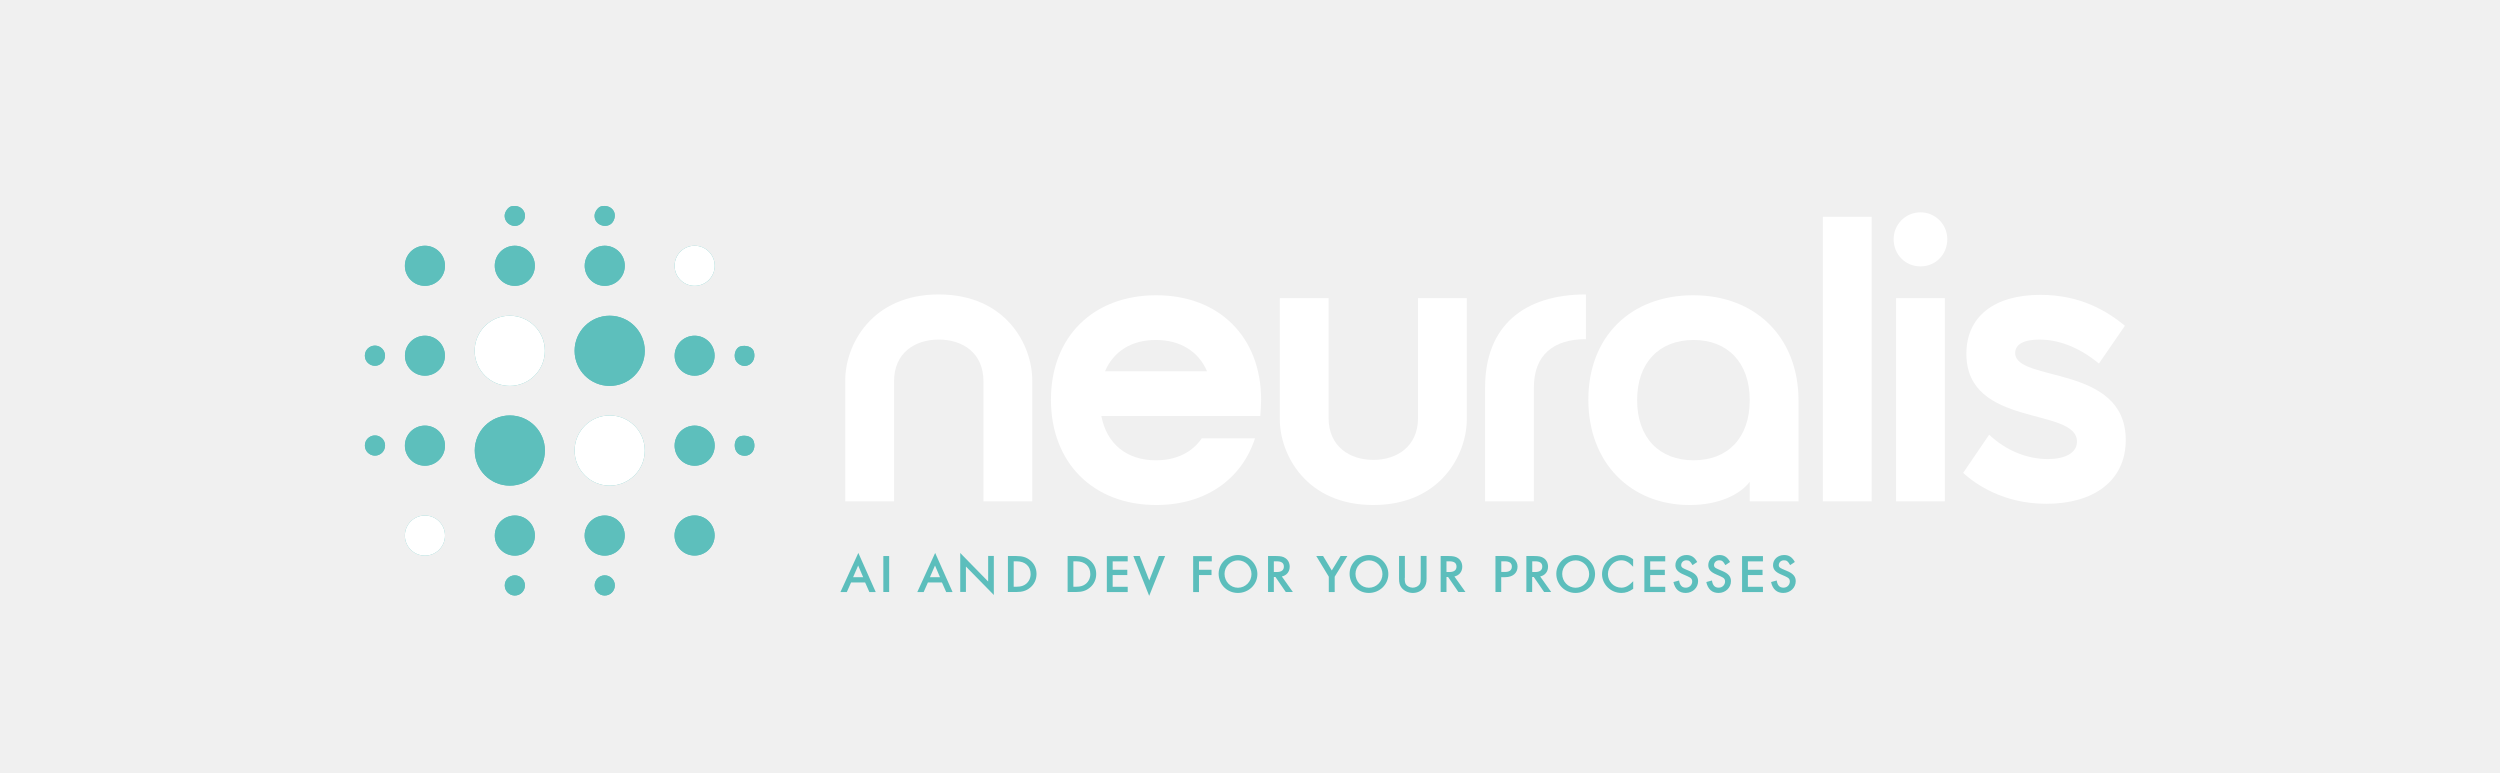
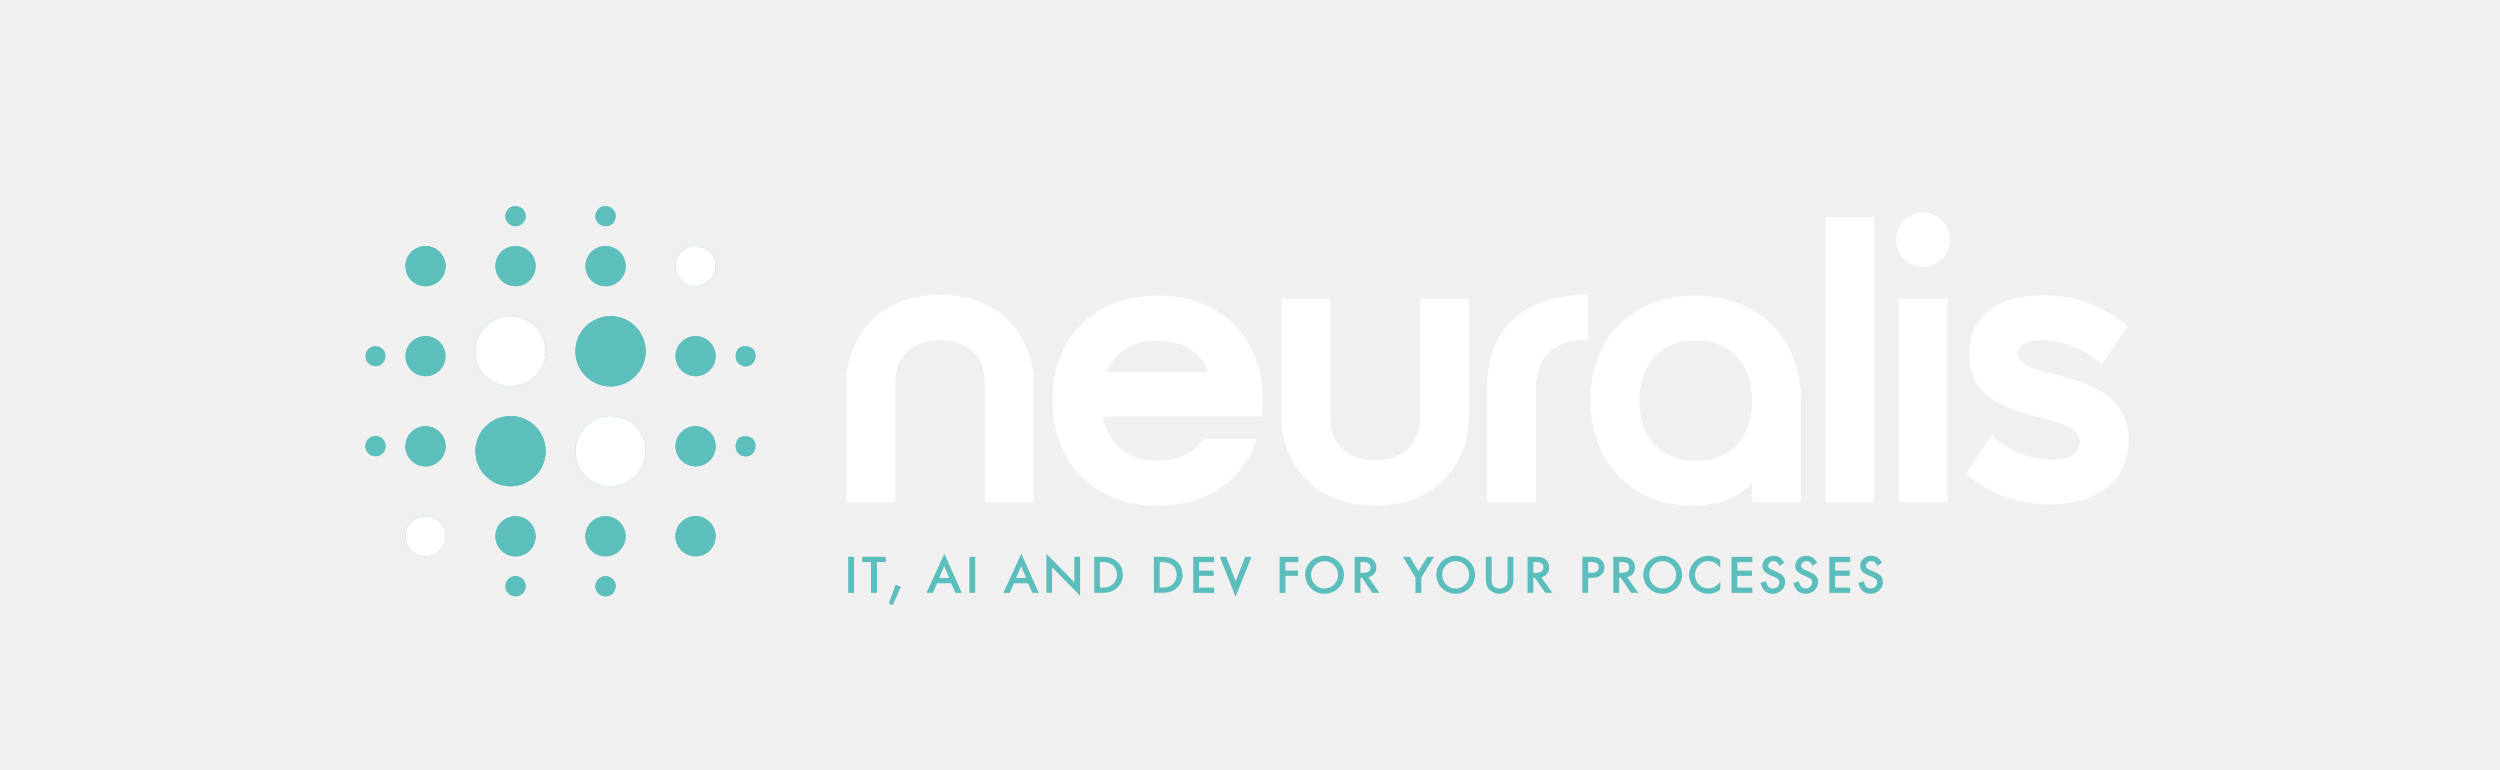
- <svg xmlns="http://www.w3.org/2000/svg" width="369" height="114" viewBox="0 0 369 114" fill="none">
-   <path d="M152.36 56.12V74H145.16V56.3C145.16 52.04 142.04 50.12 138.56 50.12C135.08 50.12 131.96 52.04 131.96 56.3V74H124.76V56.12C124.76 50.9 128.66 43.46 138.56 43.46C148.46 43.46 152.36 50.9 152.36 56.12Z" fill="white" />
-   <path d="M177.38 64.7H185.24C183.26 70.76 177.92 74.54 170.66 74.54C161.36 74.54 155.12 68.3 155.12 59C155.12 49.7 161.36 43.58 170.66 43.58C179.96 43.58 186.14 49.76 186.14 59C186.14 59.84 186.08 60.62 186.02 61.4H162.56C163.34 65.54 166.34 67.94 170.6 67.94C173.6 67.94 175.94 66.8 177.38 64.7ZM178.16 54.8C176.9 51.86 174.2 50.18 170.6 50.18C167 50.18 164.36 51.86 163.1 54.8H178.16Z" fill="white" />
-   <path d="M188.9 61.88V44H196.1V61.7C196.1 65.9 199.22 67.88 202.7 67.88C206.18 67.88 209.3 65.9 209.3 61.7V44H216.5V61.88C216.5 67.1 212.6 74.54 202.7 74.54C192.8 74.54 188.9 67.1 188.9 61.88Z" fill="white" />
-   <path d="M234.08 43.46V50.06C229.28 50.06 226.4 52.4 226.4 57.2V74H219.2V57.2C219.2 48.08 224.96 43.46 234.08 43.46Z" fill="white" />
-   <path d="M265.46 59.12V74H258.26V71.12C256.82 72.98 253.76 74.54 249.38 74.54C240.68 74.54 234.44 68.3 234.44 59C234.44 49.7 240.68 43.58 249.92 43.58C259.16 43.58 265.46 49.82 265.46 59.12ZM249.98 50.18C244.94 50.18 241.64 53.48 241.64 59.06C241.64 64.64 244.94 67.94 249.98 67.94C255.02 67.94 258.26 64.64 258.26 59.06C258.26 53.48 254.96 50.18 249.98 50.18Z" fill="white" />
-   <path d="M269.06 32H276.26V74H269.06V32Z" fill="white" />
-   <path d="M283.46 31.34C285.68 31.34 287.42 33.14 287.42 35.3C287.42 37.58 285.68 39.32 283.46 39.32C281.24 39.32 279.5 37.58 279.5 35.3C279.5 33.14 281.24 31.34 283.46 31.34ZM279.86 44H287.06V74H279.86V44Z" fill="white" />
-   <path d="M313.76 64.94C313.76 71.06 308.9 74.36 302.06 74.36C295.7 74.36 291.62 71.48 289.76 69.8L293.6 64.16C296.12 66.56 299.3 67.76 302.24 67.76C304.7 67.76 306.56 66.92 306.56 65.18C306.56 60.02 290.24 63.2 290.24 52.22C290.24 46.7 294.38 43.52 301.16 43.52C307.1 43.52 311 45.92 313.64 48.08L309.8 53.66C306.62 51.02 303.5 50.12 301.04 50.12C298.58 50.12 297.44 50.9 297.44 52.1C297.44 56.48 313.76 53.72 313.76 64.94Z" fill="white" />
-   <path d="M125.62 85.97L124.99 87.39H124.05L126.69 81.61L129.26 87.39H128.32L127.69 85.97H125.61H125.62ZM126.67 83.46L125.92 85.19H127.4L126.66 83.46H126.67Z" fill="#5CBEBC" />
-   <path d="M131.24 87.38H130.38V82.07H131.24V87.38Z" fill="#5CBEBC" />
-   <path d="M136.96 85.97L136.33 87.39H135.39L138.03 81.61L140.6 87.39H139.66L139.03 85.97H136.95H136.96ZM138.01 83.46L137.26 85.19H138.74L138 83.46H138.01Z" fill="#5CBEBC" />
-   <path d="M141.73 81.62L145.85 85.83V82.06H146.69V87.82L142.57 83.62V87.37H141.73V81.61V81.62Z" fill="#5CBEBC" />
-   <path d="M148.77 82.07H150.02C150.9 82.07 151.5 82.25 152.04 82.69C152.66 83.18 152.99 83.9 152.99 84.72C152.99 85.54 152.65 86.26 152.01 86.77C151.47 87.2 150.89 87.38 150.02 87.38H148.77V82.07ZM150.05 86.6C150.67 86.6 151.09 86.47 151.46 86.17C151.88 85.82 152.12 85.31 152.12 84.73C152.12 83.58 151.31 82.85 150.04 82.85H149.62V86.6H150.04H150.05Z" fill="#5CBEBC" />
-   <path d="M157.58 82.07H158.83C159.71 82.07 160.31 82.25 160.85 82.69C161.47 83.18 161.8 83.9 161.8 84.72C161.8 85.54 161.46 86.26 160.82 86.77C160.28 87.2 159.7 87.38 158.83 87.38H157.58V82.07ZM158.86 86.6C159.48 86.6 159.9 86.47 160.27 86.17C160.69 85.82 160.93 85.31 160.93 84.73C160.93 83.58 160.12 82.85 158.85 82.85H158.43V86.6H158.85H158.86Z" fill="#5CBEBC" />
-   <path d="M164.23 82.85V84.1H166.39V84.88H164.23V86.61H166.45V87.39H163.37V82.08H166.45V82.86H164.23V82.85Z" fill="#5CBEBC" />
-   <path d="M169.63 85.67L171.04 82.07H171.97L169.62 87.95L167.28 82.07H168.22L169.63 85.67Z" fill="#5CBEBC" />
-   <path d="M176.97 82.85V84.1H178.82V84.88H176.97V87.39H176.11V82.08H178.86V82.86H176.97V82.85Z" fill="#5CBEBC" />
-   <path d="M185.59 84.73C185.59 86.28 184.3 87.52 182.71 87.52C181.12 87.52 179.87 86.26 179.87 84.69C179.87 83.12 181.19 81.92 182.73 81.92C184.27 81.92 185.59 83.19 185.59 84.73ZM180.74 84.7C180.74 85.84 181.62 86.75 182.72 86.75C183.82 86.75 184.72 85.85 184.72 84.74C184.72 83.63 183.83 82.71 182.73 82.71C181.63 82.71 180.74 83.61 180.74 84.7Z" fill="#5CBEBC" />
-   <path d="M190.83 87.38H189.78L188.26 85.17H188.02V87.38H187.16V82.07H188.36C189 82.07 189.39 82.15 189.71 82.37C190.12 82.63 190.36 83.11 190.36 83.64C190.36 84.37 189.93 84.92 189.2 85.09L190.83 87.38ZM188.46 84.43C189.14 84.43 189.5 84.15 189.5 83.63C189.5 83.11 189.16 82.85 188.45 82.85H188.02V84.43H188.47H188.46Z" fill="#5CBEBC" />
-   <path d="M194.29 82.07H195.29L196.57 84.2L197.87 82.07H198.87L197 85.12V87.39H196.13V85.12L194.28 82.07H194.29Z" fill="#5CBEBC" />
-   <path d="M204.92 84.73C204.92 86.28 203.63 87.52 202.04 87.52C200.45 87.52 199.2 86.26 199.2 84.69C199.2 83.12 200.52 81.92 202.06 81.92C203.6 81.92 204.92 83.19 204.92 84.73ZM200.07 84.7C200.07 85.84 200.95 86.75 202.05 86.75C203.15 86.75 204.05 85.85 204.05 84.74C204.05 83.63 203.16 82.71 202.06 82.71C200.96 82.71 200.07 83.61 200.07 84.7Z" fill="#5CBEBC" />
-   <path d="M207.34 85.29C207.34 85.82 207.38 86.03 207.5 86.24C207.68 86.53 208.12 86.74 208.53 86.74C208.94 86.74 209.36 86.52 209.54 86.24C209.66 86.04 209.7 85.82 209.7 85.29V82.06H210.56V85.43C210.56 86.02 210.45 86.4 210.19 86.75C209.82 87.23 209.19 87.52 208.54 87.52C207.89 87.52 207.25 87.23 206.87 86.75C206.6 86.4 206.5 86.02 206.5 85.43V82.06H207.36V85.29H207.34Z" fill="#5CBEBC" />
-   <path d="M216.31 87.38H215.26L213.74 85.17H213.5V87.38H212.64V82.07H213.83C214.47 82.07 214.86 82.15 215.18 82.37C215.59 82.63 215.83 83.11 215.83 83.64C215.83 84.37 215.4 84.92 214.67 85.09L216.3 87.38H216.31ZM213.94 84.43C214.62 84.43 214.98 84.15 214.98 83.63C214.98 83.11 214.64 82.85 213.93 82.85H213.5V84.43H213.95H213.94Z" fill="#5CBEBC" />
-   <path d="M221.59 87.38H220.73V82.07H222.03C222.71 82.07 223.12 82.18 223.45 82.47C223.79 82.75 223.99 83.18 223.99 83.63C223.99 84.59 223.28 85.19 222.16 85.19H221.58V87.39L221.59 87.38ZM222.15 84.42C222.8 84.42 223.15 84.14 223.15 83.63C223.15 83.12 222.81 82.85 222.1 82.85H221.59V84.42H222.15Z" fill="#5CBEBC" />
-   <path d="M228.96 87.38H227.91L226.39 85.17H226.15V87.38H225.29V82.07H226.49C227.13 82.07 227.52 82.15 227.84 82.37C228.25 82.63 228.49 83.11 228.49 83.64C228.49 84.37 228.06 84.92 227.33 85.09L228.96 87.38ZM226.6 84.43C227.28 84.43 227.64 84.15 227.64 83.63C227.64 83.11 227.3 82.85 226.59 82.85H226.16V84.43H226.61H226.6Z" fill="#5CBEBC" />
-   <path d="M235.43 84.73C235.43 86.28 234.14 87.52 232.55 87.52C230.96 87.52 229.71 86.26 229.71 84.69C229.71 83.12 231.03 81.92 232.57 81.92C234.11 81.92 235.43 83.19 235.43 84.73ZM230.58 84.7C230.58 85.84 231.46 86.75 232.56 86.75C233.66 86.75 234.56 85.85 234.56 84.74C234.56 83.63 233.67 82.71 232.57 82.71C231.47 82.71 230.58 83.61 230.58 84.7Z" fill="#5CBEBC" />
-   <path d="M241.06 83.66C240.41 82.96 239.93 82.7 239.3 82.7C238.23 82.7 237.33 83.62 237.33 84.74C237.33 85.86 238.22 86.74 239.31 86.74C239.91 86.74 240.4 86.48 241.06 85.79V86.91C240.46 87.34 239.94 87.52 239.31 87.52C237.75 87.52 236.46 86.26 236.46 84.74C236.46 83.22 237.75 81.92 239.34 81.92C239.96 81.92 240.46 82.11 241.05 82.54V83.66H241.06Z" fill="#5CBEBC" />
-   <path d="M243.57 82.85V84.1H245.73V84.88H243.57V86.61H245.79V87.39H242.71V82.08H245.79V82.86H243.57V82.85Z" fill="#5CBEBC" />
-   <path d="M249.81 83.41L249.77 83.34C249.47 82.82 249.3 82.7 248.9 82.7C248.47 82.7 248.14 83.01 248.14 83.42C248.14 83.6 248.22 83.73 248.41 83.85C248.53 83.923 248.833 84.06 249.32 84.26C250.25 84.64 250.64 85.09 250.64 85.78C250.64 86.75 249.83 87.52 248.81 87.52C247.86 87.52 247.23 86.97 247 85.91L247.83 85.68C247.95 86.41 248.26 86.74 248.84 86.74C249.36 86.74 249.77 86.33 249.77 85.83C249.77 85.55 249.66 85.36 249.4 85.22C249.273 85.14 248.963 84.997 248.47 84.79C247.64 84.44 247.29 84.03 247.29 83.41C247.29 82.57 248 81.92 248.93 81.92C249.63 81.92 250.11 82.23 250.51 82.95L249.82 83.41H249.81Z" fill="#5CBEBC" />
-   <path d="M254.66 83.41L254.62 83.34C254.32 82.82 254.15 82.7 253.75 82.7C253.32 82.7 252.99 83.01 252.99 83.42C252.99 83.6 253.07 83.73 253.26 83.85C253.38 83.923 253.683 84.06 254.17 84.26C255.1 84.64 255.49 85.09 255.49 85.78C255.49 86.75 254.68 87.52 253.66 87.52C252.71 87.52 252.08 86.97 251.85 85.91L252.68 85.68C252.8 86.41 253.11 86.74 253.69 86.74C254.21 86.74 254.62 86.33 254.62 85.83C254.62 85.55 254.51 85.36 254.25 85.22C254.123 85.14 253.813 84.997 253.32 84.79C252.49 84.44 252.14 84.03 252.14 83.41C252.14 82.57 252.85 81.92 253.78 81.92C254.48 81.92 254.96 82.23 255.36 82.95L254.67 83.41H254.66Z" fill="#5CBEBC" />
-   <path d="M257.99 82.85V84.1H260.15V84.88H257.99V86.61H260.21V87.39H257.13V82.08H260.21V82.86H257.99V82.85Z" fill="#5CBEBC" />
-   <path d="M264.22 83.41L264.18 83.34C263.88 82.82 263.71 82.7 263.31 82.7C262.88 82.7 262.55 83.01 262.55 83.42C262.55 83.6 262.63 83.73 262.82 83.85C262.94 83.923 263.243 84.06 263.73 84.26C264.66 84.64 265.05 85.09 265.05 85.78C265.05 86.75 264.24 87.52 263.22 87.52C262.27 87.52 261.64 86.97 261.41 85.91L262.24 85.68C262.36 86.41 262.67 86.74 263.25 86.74C263.77 86.74 264.18 86.33 264.18 85.83C264.18 85.55 264.07 85.36 263.81 85.22C263.683 85.14 263.373 84.997 262.88 84.79C262.05 84.44 261.7 84.03 261.7 83.41C261.7 82.57 262.41 81.92 263.34 81.92C264.04 81.92 264.52 82.23 264.92 82.95L264.23 83.41H264.22Z" fill="#5CBEBC" />
-   <path d="M75.49 30.45C75 30.56 74.53 31.26 74.49 31.75C74.4 32.97 75.82 33.8 76.83 33.07C78.2 32.07 77.28 30.05 75.49 30.45ZM88.76 30.45C88.27 30.56 87.8 31.26 87.76 31.75C87.64 33.36 89.93 33.96 90.58 32.53C91.17 31.25 90.1 30.15 88.76 30.45ZM65.68 39.23C65.68 37.6 64.36 36.27 62.72 36.27C61.08 36.27 59.76 37.59 59.76 39.23C59.76 40.87 61.08 42.19 62.72 42.19C64.36 42.19 65.68 40.87 65.68 39.23ZM78.94 39.23C78.94 37.6 77.62 36.27 75.98 36.27C74.34 36.27 73.02 37.59 73.02 39.23C73.02 40.87 74.34 42.19 75.98 42.19C77.62 42.19 78.94 40.87 78.94 39.23ZM92.22 39.23C92.22 37.6 90.9 36.27 89.26 36.27C87.62 36.27 86.3 37.59 86.3 39.23C86.3 40.87 87.62 42.19 89.26 42.19C90.9 42.19 92.22 40.87 92.22 39.23ZM105.49 39.23C105.49 37.6 104.17 36.27 102.53 36.27C100.89 36.27 99.57 37.59 99.57 39.23C99.57 40.87 100.89 42.19 102.53 42.19C104.17 42.19 105.49 40.87 105.49 39.23ZM80.42 51.78C80.42 48.92 78.1 46.6 75.24 46.6C72.38 46.6 70.06 48.92 70.06 51.78C70.06 54.64 72.38 56.96 75.24 56.96C78.1 56.96 80.42 54.64 80.42 51.78ZM95.17 51.78C95.17 48.92 92.85 46.6 89.99 46.6C87.13 46.6 84.81 48.92 84.81 51.78C84.81 54.64 87.13 56.96 89.99 56.96C92.85 56.96 95.17 54.64 95.17 51.78ZM65.67 52.5C65.67 50.87 64.35 49.55 62.72 49.55C61.09 49.55 59.77 50.87 59.77 52.5C59.77 54.13 61.09 55.45 62.72 55.45C64.35 55.45 65.67 54.13 65.67 52.5ZM105.48 52.5C105.48 50.87 104.16 49.55 102.53 49.55C100.9 49.55 99.58 50.87 99.58 52.5C99.58 54.13 100.9 55.45 102.53 55.45C104.16 55.45 105.48 54.13 105.48 52.5ZM56.83 52.5C56.83 51.68 56.16 51.01 55.34 51.01C54.52 51.01 53.85 51.68 53.85 52.5C53.85 53.32 54.52 53.99 55.34 53.99C56.16 53.99 56.83 53.32 56.83 52.5ZM109.34 51.11C108.46 51.33 108.16 52.67 108.72 53.39C109.77 54.73 111.74 53.73 111.28 51.94C111.07 51.14 110.05 50.93 109.34 51.11ZM80.43 66.5C80.43 63.64 78.11 61.32 75.25 61.32C72.39 61.32 70.07 63.64 70.07 66.5C70.07 69.36 72.39 71.68 75.25 71.68C78.11 71.68 80.43 69.36 80.43 66.5ZM95.17 66.5C95.17 63.64 92.85 61.32 89.99 61.32C87.13 61.32 84.81 63.64 84.81 66.5C84.81 69.36 87.13 71.68 89.99 71.68C92.85 71.68 95.17 69.36 95.17 66.5ZM65.68 65.78C65.68 64.14 64.35 62.82 62.72 62.82C61.09 62.82 59.76 64.15 59.76 65.78C59.76 67.41 61.09 68.74 62.72 68.74C64.35 68.74 65.68 67.41 65.68 65.78ZM105.49 65.78C105.49 64.14 104.16 62.82 102.53 62.82C100.9 62.82 99.57 64.15 99.57 65.78C99.57 67.41 100.9 68.74 102.53 68.74C104.16 68.74 105.49 67.41 105.49 65.78ZM56.84 65.76C56.84 64.93 56.17 64.27 55.35 64.27C54.53 64.27 53.86 64.94 53.86 65.76C53.86 66.58 54.53 67.25 55.35 67.25C56.17 67.25 56.84 66.58 56.84 65.76ZM109.34 64.37C108.16 64.67 108.1 66.84 109.44 67.2C110.78 67.56 111.66 66.4 111.25 65.14C111.01 64.39 110.01 64.2 109.34 64.37ZM65.68 79.05C65.68 77.42 64.35 76.09 62.72 76.09C61.09 76.09 59.76 77.42 59.76 79.05C59.76 80.68 61.09 82.01 62.72 82.01C64.35 82.01 65.68 80.68 65.68 79.05ZM78.95 79.05C78.95 77.42 77.62 76.09 75.99 76.09C74.36 76.09 73.03 77.42 73.03 79.05C73.03 80.68 74.36 82.01 75.99 82.01C77.62 82.01 78.95 80.68 78.95 79.05ZM92.21 79.05C92.21 77.42 90.88 76.09 89.25 76.09C87.62 76.09 86.29 77.42 86.29 79.05C86.29 80.68 87.62 82.01 89.25 82.01C90.88 82.01 92.21 80.68 92.21 79.05ZM105.48 79.04C105.48 77.41 104.15 76.08 102.52 76.08C100.89 76.08 99.56 77.41 99.56 79.04C99.56 80.67 100.89 82 102.52 82C104.15 82 105.48 80.67 105.48 79.04ZM77.48 86.41C77.48 85.59 76.81 84.92 75.99 84.92C75.17 84.92 74.5 85.59 74.5 86.41C74.5 87.23 75.17 87.9 75.99 87.9C76.81 87.9 77.48 87.23 77.48 86.41ZM90.75 86.41C90.75 85.59 90.08 84.92 89.26 84.92C88.44 84.92 87.77 85.59 87.77 86.41C87.77 87.23 88.44 87.9 89.26 87.9C90.08 87.9 90.75 87.23 90.75 86.41Z" fill="#5DBFBC" />
-   <path d="M89.99 71.68C92.851 71.68 95.17 69.361 95.17 66.5C95.17 63.639 92.851 61.32 89.99 61.32C87.129 61.32 84.81 63.639 84.81 66.5C84.81 69.361 87.129 71.68 89.99 71.68Z" fill="white" />
-   <path d="M102.53 68.74C104.165 68.74 105.49 67.415 105.49 65.78C105.49 64.145 104.165 62.82 102.53 62.82C100.895 62.82 99.57 64.145 99.57 65.78C99.57 67.415 100.895 68.74 102.53 68.74Z" fill="#5DBFBC" />
-   <path d="M102.52 82C104.155 82 105.48 80.675 105.48 79.04C105.48 77.405 104.155 76.08 102.52 76.08C100.885 76.08 99.56 77.405 99.56 79.04C99.56 80.675 100.885 82 102.52 82Z" fill="#5DBFBC" />
-   <path d="M62.72 82.01C64.355 82.01 65.68 80.685 65.68 79.05C65.68 77.415 64.355 76.09 62.72 76.09C61.085 76.09 59.76 77.415 59.76 79.05C59.76 80.685 61.085 82.01 62.72 82.01Z" fill="white" />
-   <path d="M102.53 42.19C104.165 42.19 105.49 40.865 105.49 39.23C105.49 37.595 104.165 36.27 102.53 36.27C100.895 36.27 99.57 37.595 99.57 39.23C99.57 40.865 100.895 42.19 102.53 42.19Z" fill="white" />
-   <path d="M62.72 42.19C64.355 42.19 65.68 40.865 65.68 39.23C65.68 37.595 64.355 36.27 62.72 36.27C61.085 36.27 59.76 37.595 59.76 39.23C59.76 40.865 61.085 42.19 62.72 42.19Z" fill="#5DBFBC" />
-   <path d="M62.72 55.45C64.349 55.45 65.67 54.129 65.67 52.5C65.67 50.871 64.349 49.55 62.72 49.55C61.091 49.55 59.77 50.871 59.77 52.5C59.77 54.129 61.091 55.45 62.72 55.45Z" fill="#5DBFBC" />
-   <path d="M89.99 56.96C92.851 56.96 95.17 54.641 95.17 51.78C95.17 48.919 92.851 46.6 89.99 46.6C87.129 46.6 84.81 48.919 84.81 51.78C84.81 54.641 87.129 56.96 89.99 56.96Z" fill="#5DBFBC" />
-   <path d="M89.26 42.19C90.895 42.19 92.22 40.865 92.22 39.23C92.22 37.595 90.895 36.27 89.26 36.27C87.625 36.27 86.3 37.595 86.3 39.23C86.3 40.865 87.625 42.19 89.26 42.19Z" fill="#5DBFBC" />
-   <path d="M88.76 30.45C90.11 30.15 91.17 31.25 90.58 32.53C89.92 33.96 87.64 33.36 87.76 31.75C87.8 31.26 88.26 30.56 88.76 30.45Z" fill="#5DBFBC" />
-   <path d="M75.25 71.68C78.111 71.68 80.43 69.361 80.43 66.5C80.43 63.639 78.111 61.32 75.25 61.32C72.389 61.32 70.07 63.639 70.07 66.5C70.07 69.361 72.389 71.68 75.25 71.68Z" fill="#5DBFBC" />
-   <path d="M62.72 68.74C64.355 68.74 65.68 67.415 65.68 65.78C65.68 64.145 64.355 62.82 62.72 62.82C61.085 62.82 59.76 64.145 59.76 65.78C59.76 67.415 61.085 68.74 62.72 68.74Z" fill="#5DBFBC" />
-   <path d="M55.34 67.25C56.163 67.25 56.83 66.583 56.83 65.76C56.83 64.937 56.163 64.27 55.34 64.27C54.517 64.27 53.85 64.937 53.85 65.76C53.85 66.583 54.517 67.25 55.34 67.25Z" fill="#5DBFBC" />
-   <path d="M75.99 42.19C77.625 42.19 78.95 40.865 78.95 39.23C78.95 37.595 77.625 36.27 75.99 36.27C74.355 36.27 73.03 37.595 73.03 39.23C73.03 40.865 74.355 42.19 75.99 42.19Z" fill="#5DBFBC" />
-   <path d="M75.49 30.45C77.28 30.05 78.2 32.07 76.83 33.07C75.82 33.81 74.4 32.97 74.49 31.75C74.53 31.26 74.99 30.56 75.49 30.45Z" fill="#5DBFBC" />
-   <path d="M109.34 64.37C110.02 64.2 111.01 64.39 111.25 65.14C111.66 66.4 110.77 67.56 109.44 67.2C108.11 66.84 108.15 64.67 109.34 64.37Z" fill="#5DBFBC" />
-   <path d="M75.99 82.01C77.625 82.01 78.95 80.685 78.95 79.05C78.95 77.415 77.625 76.09 75.99 76.09C74.355 76.09 73.03 77.415 73.03 79.05C73.03 80.685 74.355 82.01 75.99 82.01Z" fill="#5DBFBC" />
-   <path d="M75.99 87.9C76.813 87.9 77.48 87.233 77.48 86.41C77.48 85.587 76.813 84.92 75.99 84.92C75.167 84.92 74.5 85.587 74.5 86.41C74.5 87.233 75.167 87.9 75.99 87.9Z" fill="#5DBFBC" />
-   <path d="M102.52 55.45C104.149 55.45 105.47 54.129 105.47 52.5C105.47 50.871 104.149 49.55 102.52 49.55C100.891 49.55 99.57 50.871 99.57 52.5C99.57 54.129 100.891 55.45 102.52 55.45Z" fill="#5DBFBC" />
-   <path d="M109.34 51.11C110.04 50.93 111.07 51.14 111.28 51.94C111.75 53.73 109.77 54.73 108.72 53.39C108.16 52.67 108.46 51.34 109.34 51.11Z" fill="#5DBFBC" />
-   <path d="M89.25 82.01C90.885 82.01 92.21 80.685 92.21 79.05C92.21 77.415 90.885 76.09 89.25 76.09C87.615 76.09 86.29 77.415 86.29 79.05C86.29 80.685 87.615 82.01 89.25 82.01Z" fill="#5DBFBC" />
-   <path d="M89.26 87.9C90.083 87.9 90.75 87.233 90.75 86.41C90.75 85.587 90.083 84.92 89.26 84.92C88.437 84.92 87.77 85.587 87.77 86.41C87.77 87.233 88.437 87.9 89.26 87.9Z" fill="#5DBFBC" />
-   <path d="M75.24 56.96C78.101 56.96 80.42 54.641 80.42 51.78C80.42 48.919 78.101 46.6 75.24 46.6C72.379 46.6 70.06 48.919 70.06 51.78C70.06 54.641 72.379 56.96 75.24 56.96Z" fill="white" />
-   <path d="M55.34 53.99C56.163 53.99 56.83 53.323 56.83 52.5C56.83 51.677 56.163 51.01 55.34 51.01C54.517 51.01 53.85 51.677 53.85 52.5C53.85 53.323 54.517 53.99 55.34 53.99Z" fill="#5DBFBC" />
+ <svg xmlns="http://www.w3.org/2000/svg" id="Calque_1" version="1.1" viewBox="0 0 368.5 113.39">
+   <defs>
+     <style>
+       .st0 {
+         fill: #fff;
+       }
+ 
+       .st1 {
+         fill: #5dbfbc;
+       }
+ 
+       .st2 {
+         fill: #5cbebc;
+       }
+     </style>
+   </defs>
+   <g>
+     <path class="st0" d="M152.36,56.12v17.88h-7.2v-17.7c0-4.26-3.12-6.18-6.6-6.18s-6.6,1.92-6.6,6.18v17.7h-7.2v-17.88c0-5.22,3.9-12.66,13.8-12.66s13.8,7.44,13.8,12.66Z" />
+     <path class="st0" d="M177.38,64.7h7.86c-1.98,6.06-7.32,9.84-14.58,9.84-9.3,0-15.54-6.24-15.54-15.54s6.24-15.42,15.54-15.42,15.48,6.18,15.48,15.42c0,.84-.06,1.62-.12,2.4h-23.46c.78,4.14,3.78,6.54,8.04,6.54,3,0,5.34-1.14,6.78-3.24ZM178.16,54.8c-1.26-2.94-3.96-4.62-7.56-4.62s-6.24,1.68-7.5,4.62h15.06Z" />
+     <path class="st0" d="M188.9,61.88v-17.88h7.2v17.7c0,4.2,3.12,6.18,6.6,6.18s6.6-1.98,6.6-6.18v-17.7h7.2v17.88c0,5.22-3.9,12.66-13.8,12.66s-13.8-7.44-13.8-12.66Z" />
+     <path class="st0" d="M234.08,43.46v6.6c-4.8,0-7.68,2.34-7.68,7.14v16.8h-7.2v-16.8c0-9.12,5.76-13.74,14.88-13.74Z" />
+     <path class="st0" d="M265.46,59.12v14.88h-7.2v-2.88c-1.44,1.86-4.5,3.42-8.88,3.42-8.7,0-14.94-6.24-14.94-15.54s6.24-15.42,15.48-15.42,15.54,6.24,15.54,15.54ZM249.98,50.18c-5.04,0-8.34,3.3-8.34,8.88s3.3,8.88,8.34,8.88,8.28-3.3,8.28-8.88-3.3-8.88-8.28-8.88Z" />
+     <path class="st0" d="M269.06,32h7.2v42h-7.2v-42Z" />
+     <path class="st0" d="M283.46,31.34c2.22,0,3.96,1.8,3.96,3.96,0,2.28-1.74,4.02-3.96,4.02s-3.96-1.74-3.96-4.02c0-2.16,1.74-3.96,3.96-3.96ZM279.86,44h7.2v30h-7.2v-30Z" />
+     <path class="st0" d="M313.76,64.94c0,6.12-4.86,9.42-11.7,9.42-6.36,0-10.44-2.88-12.3-4.56l3.84-5.64c2.52,2.4,5.7,3.6,8.64,3.6,2.46,0,4.32-.84,4.32-2.58,0-5.16-16.32-1.98-16.32-12.96,0-5.52,4.14-8.7,10.92-8.7,5.94,0,9.84,2.4,12.48,4.56l-3.84,5.58c-3.18-2.64-6.3-3.54-8.76-3.54s-3.6.78-3.6,1.98c0,4.38,16.32,1.62,16.32,12.84Z" />
+   </g>
+   <g>
+     <path class="st2" d="M125.88,87.38h-.86v-5.31h.86v5.31Z" />
+     <path class="st2" d="M129.25,87.38h-.87v-4.53h-1.3v-.78h3.48v.78h-1.3v4.53Z" />
+     <path class="st2" d="M132.8,86.49l-1.21,2.71-.58-.23,1-2.77.78.29Z" />
+     <path class="st2" d="M138.13,85.97l-.63,1.42h-.94l2.64-5.78,2.57,5.78h-.94l-.63-1.42h-2.08ZM139.18,83.46l-.75,1.73h1.49l-.74-1.73Z" />
+     <path class="st2" d="M143.75,87.38h-.86v-5.31h.86v5.31Z" />
+     <path class="st2" d="M149.47,85.97l-.63,1.42h-.94l2.64-5.78,2.57,5.78h-.94l-.63-1.42h-2.08ZM150.52,83.46l-.75,1.73h1.49l-.74-1.73Z" />
+     <path class="st2" d="M154.24,81.62l4.12,4.21v-3.77s.84,0,.84,0v5.76l-4.12-4.2v3.75s-.84,0-.84,0v-5.76Z" />
+     <path class="st2" d="M161.28,82.07h1.25c.88,0,1.49.18,2.02.62.62.49.95,1.21.95,2.03s-.34,1.54-.98,2.05c-.54.43-1.12.61-1.99.61h-1.25v-5.31ZM162.56,86.6c.62,0,1.04-.13,1.41-.43.42-.35.66-.86.66-1.44,0-1.15-.81-1.88-2.08-1.88h-.42v3.75h.42Z" />
+     <path class="st2" d="M170.09,82.07h1.25c.88,0,1.49.18,2.02.62.62.49.95,1.21.95,2.03s-.34,1.54-.98,2.05c-.54.43-1.12.61-1.99.61h-1.25v-5.31ZM171.37,86.6c.62,0,1.04-.13,1.41-.43.42-.35.66-.86.66-1.44,0-1.15-.81-1.88-2.08-1.88h-.42v3.75h.42Z" />
+     <path class="st2" d="M176.74,82.85v1.25h2.16v.78h-2.16v1.73h2.22v.78h-3.08v-5.31h3.08v.78h-2.22Z" />
+     <path class="st2" d="M182.14,85.67l1.41-3.6h.93l-2.35,5.88-2.34-5.88h.94l1.41,3.6Z" />
+     <path class="st2" d="M189.48,82.85v1.25h1.85v.78h-1.85v2.51h-.86v-5.31h2.75v.78h-1.89Z" />
+     <path class="st2" d="M198.1,84.73c0,1.55-1.29,2.79-2.88,2.79s-2.84-1.26-2.84-2.83,1.32-2.77,2.86-2.77,2.86,1.27,2.86,2.81ZM193.25,84.7c0,1.14.88,2.05,1.98,2.05s2-.9,2-2.01-.89-2.03-1.99-2.03-1.99.9-1.99,1.99Z" />
+     <path class="st2" d="M203.34,87.38h-1.05l-1.52-2.21h-.24v2.21h-.86v-5.31h1.2c.64,0,1.03.08,1.35.3.41.26.65.74.65,1.27,0,.73-.43,1.28-1.16,1.45l1.63,2.29ZM200.97,84.43c.68,0,1.04-.28,1.04-.8s-.34-.78-1.05-.78h-.43v1.58h.45Z" />
+     <path class="st2" d="M206.8,82.07h1l1.28,2.13,1.3-2.13h1l-1.87,3.05v2.27h-.87v-2.27l-1.85-3.05Z" />
+     <path class="st2" d="M217.43,84.73c0,1.55-1.29,2.79-2.88,2.79s-2.84-1.26-2.84-2.83,1.32-2.77,2.86-2.77,2.86,1.27,2.86,2.81ZM212.58,84.7c0,1.14.88,2.05,1.98,2.05s2-.9,2-2.01-.89-2.03-1.99-2.03-1.99.9-1.99,1.99Z" />
+     <path class="st2" d="M219.85,85.29c0,.53.04.74.16.95.18.29.62.5,1.03.5s.83-.22,1.01-.5c.12-.2.16-.42.16-.95v-3.23h.86v3.37c0,.59-.11.97-.37,1.32-.38.48-1,.77-1.65.77s-1.29-.29-1.67-.77c-.27-.35-.37-.73-.37-1.32v-3.37h.86v3.23Z" />
+     <path class="st2" d="M228.82,87.38h-1.05l-1.52-2.21h-.24v2.21h-.86v-5.31h1.2c.64,0,1.03.08,1.35.3.41.26.65.74.65,1.27,0,.73-.43,1.28-1.16,1.45l1.63,2.29ZM226.45,84.43c.68,0,1.04-.28,1.04-.8s-.34-.78-1.05-.78h-.43v1.58h.45Z" />
+     <path class="st2" d="M234.1,87.38h-.86v-5.31h1.3c.68,0,1.09.11,1.42.4.34.28.54.71.54,1.16,0,.96-.71,1.56-1.83,1.56h-.58v2.19ZM234.65,84.42c.65,0,1-.28,1-.79s-.34-.78-1.05-.78h-.51v1.57h.56Z" />
+     <path class="st2" d="M241.47,87.38h-1.05l-1.52-2.21h-.24v2.21h-.86v-5.31h1.2c.64,0,1.03.08,1.35.3.41.26.65.74.65,1.27,0,.73-.44,1.28-1.16,1.45l1.63,2.29ZM239.11,84.43c.68,0,1.04-.28,1.04-.8s-.34-.78-1.05-.78h-.43v1.58h.45Z" />
+     <path class="st2" d="M247.94,84.73c0,1.55-1.29,2.79-2.88,2.79s-2.84-1.26-2.84-2.83,1.31-2.77,2.86-2.77,2.86,1.27,2.86,2.81ZM243.09,84.7c0,1.14.88,2.05,1.98,2.05s2-.9,2-2.01-.89-2.03-1.99-2.03-1.99.9-1.99,1.99Z" />
+     <path class="st2" d="M253.57,83.66c-.65-.7-1.13-.96-1.76-.96-1.07,0-1.97.92-1.97,2.04s.89,2,1.98,2c.6,0,1.09-.26,1.75-.95v1.12c-.6.43-1.12.61-1.75.61-1.56,0-2.85-1.26-2.85-2.78s1.29-2.82,2.88-2.82c.62,0,1.12.19,1.71.62v1.12Z" />
+     <path class="st2" d="M256.08,82.85v1.25h2.16v.78h-2.16v1.73h2.22v.78h-3.08v-5.31h3.08v.78h-2.22Z" />
+     <path class="st2" d="M262.32,83.41l-.04-.07c-.3-.52-.47-.64-.87-.64-.43,0-.76.31-.76.72,0,.18.08.31.27.43q.18.11.9.41c.93.38,1.32.83,1.32,1.52,0,.97-.81,1.74-1.83,1.74-.95,0-1.58-.55-1.81-1.61l.83-.23c.12.73.43,1.06,1.01,1.06.52,0,.93-.41.93-.91,0-.28-.11-.47-.38-.61q-.19-.12-.93-.43c-.83-.35-1.18-.76-1.18-1.38,0-.84.71-1.49,1.64-1.49.7,0,1.18.31,1.58,1.03l-.69.46Z" />
+     <path class="st2" d="M267.17,83.41l-.04-.07c-.3-.52-.47-.64-.87-.64-.43,0-.76.31-.76.72,0,.18.08.31.27.43q.18.11.9.41c.93.38,1.32.83,1.32,1.52,0,.97-.81,1.74-1.84,1.74-.95,0-1.58-.55-1.81-1.61l.83-.23c.12.73.43,1.06,1.01,1.06.52,0,.93-.41.93-.91,0-.28-.11-.47-.38-.61q-.19-.12-.93-.43c-.83-.35-1.18-.76-1.18-1.38,0-.84.71-1.49,1.64-1.49.7,0,1.18.31,1.58,1.03l-.69.46Z" />
+     <path class="st2" d="M270.5,82.85v1.25h2.16v.78h-2.16v1.73h2.22v.78h-3.08v-5.31h3.08v.78h-2.22Z" />
+     <path class="st2" d="M276.73,83.41l-.04-.07c-.3-.52-.47-.64-.87-.64-.43,0-.76.31-.76.72,0,.18.08.31.27.43q.18.11.9.41c.93.38,1.32.83,1.32,1.52,0,.97-.81,1.74-1.83,1.74-.96,0-1.58-.55-1.81-1.61l.83-.23c.12.73.44,1.06,1.01,1.06.52,0,.93-.41.93-.91,0-.28-.11-.47-.38-.61q-.19-.12-.93-.43c-.83-.35-1.18-.76-1.18-1.38,0-.84.71-1.49,1.64-1.49.7,0,1.18.31,1.58,1.03l-.69.46Z" />
+   </g>
+   <g>
+     <path class="st1" d="M75.49,30.45c-.49.11-.96.81-1,1.3-.09,1.22,1.33,2.05,2.34,1.32,1.37-1,.45-3.02-1.34-2.62ZM88.76,30.45c-.49.11-.96.81-1,1.3-.12,1.61,2.17,2.21,2.82.78.59-1.28-.48-2.38-1.82-2.08ZM65.68,39.23c0-1.63-1.32-2.96-2.96-2.96s-2.96,1.32-2.96,2.96,1.32,2.96,2.96,2.96,2.96-1.32,2.96-2.96ZM78.94,39.23c0-1.63-1.32-2.96-2.96-2.96s-2.96,1.32-2.96,2.96,1.32,2.96,2.96,2.96,2.96-1.32,2.96-2.96ZM92.22,39.23c0-1.63-1.32-2.96-2.96-2.96s-2.96,1.32-2.96,2.96,1.32,2.96,2.96,2.96,2.96-1.32,2.96-2.96ZM105.49,39.23c0-1.63-1.32-2.96-2.96-2.96s-2.96,1.32-2.96,2.96,1.32,2.96,2.96,2.96,2.96-1.32,2.96-2.96ZM80.42,51.78c0-2.86-2.32-5.18-5.18-5.18s-5.18,2.32-5.18,5.18,2.32,5.18,5.18,5.18,5.18-2.32,5.18-5.18ZM95.17,51.78c0-2.86-2.32-5.18-5.18-5.18s-5.18,2.32-5.18,5.18,2.32,5.18,5.18,5.18,5.18-2.32,5.18-5.18ZM65.67,52.5c0-1.63-1.32-2.95-2.95-2.95s-2.95,1.32-2.95,2.95,1.32,2.95,2.95,2.95,2.95-1.32,2.95-2.95ZM105.48,52.5c0-1.63-1.32-2.95-2.95-2.95s-2.95,1.32-2.95,2.95,1.32,2.95,2.95,2.95,2.95-1.32,2.95-2.95ZM56.83,52.5c0-.82-.67-1.49-1.49-1.49s-1.49.67-1.49,1.49.67,1.49,1.49,1.49,1.49-.67,1.49-1.49ZM109.34,51.11c-.88.22-1.18,1.56-.62,2.28,1.05,1.34,3.02.34,2.56-1.45-.21-.8-1.23-1.01-1.94-.83ZM80.43,66.5c0-2.86-2.32-5.18-5.18-5.18s-5.18,2.32-5.18,5.18,2.32,5.18,5.18,5.18,5.18-2.32,5.18-5.18ZM95.17,66.5c0-2.86-2.32-5.18-5.18-5.18s-5.18,2.32-5.18,5.18,2.32,5.18,5.18,5.18,5.18-2.32,5.18-5.18ZM65.68,65.78c0-1.64-1.33-2.96-2.96-2.96s-2.96,1.33-2.96,2.96,1.33,2.96,2.96,2.96,2.96-1.33,2.96-2.96ZM105.49,65.78c0-1.64-1.33-2.96-2.96-2.96s-2.96,1.33-2.96,2.96,1.33,2.96,2.96,2.96,2.96-1.33,2.96-2.96ZM56.84,65.76c0-.83-.67-1.49-1.49-1.49s-1.49.67-1.49,1.49.67,1.49,1.49,1.49,1.49-.67,1.49-1.49ZM109.34,64.37c-1.18.3-1.24,2.47.1,2.83s2.22-.8,1.81-2.06c-.24-.75-1.24-.94-1.91-.77ZM65.68,79.05c0-1.63-1.33-2.96-2.96-2.96s-2.96,1.33-2.96,2.96,1.33,2.96,2.96,2.96,2.96-1.33,2.96-2.96ZM78.95,79.05c0-1.63-1.33-2.96-2.96-2.96s-2.96,1.33-2.96,2.96,1.33,2.96,2.96,2.96,2.96-1.33,2.96-2.96ZM92.21,79.05c0-1.63-1.33-2.96-2.96-2.96s-2.96,1.33-2.96,2.96,1.33,2.96,2.96,2.96,2.96-1.33,2.96-2.96ZM105.48,79.04c0-1.63-1.33-2.96-2.96-2.96s-2.96,1.33-2.96,2.96,1.33,2.96,2.96,2.96,2.96-1.33,2.96-2.96ZM77.48,86.41c0-.82-.67-1.49-1.49-1.49s-1.49.67-1.49,1.49.67,1.49,1.49,1.49,1.49-.67,1.49-1.49ZM90.75,86.41c0-.82-.67-1.49-1.49-1.49s-1.49.67-1.49,1.49.67,1.49,1.49,1.49,1.49-.67,1.49-1.49Z" />
+     <circle class="st0" cx="89.99" cy="66.5" r="5.18" />
+     <circle class="st1" cx="102.53" cy="65.78" r="2.96" />
+     <circle class="st1" cx="102.52" cy="79.04" r="2.96" />
+     <circle class="st0" cx="62.72" cy="79.05" r="2.96" />
+     <circle class="st0" cx="102.53" cy="39.23" r="2.96" />
+     <g>
+       <circle class="st1" cx="62.72" cy="39.23" r="2.96" />
+       <circle class="st1" cx="62.72" cy="52.5" r="2.95" />
+     </g>
+     <g>
+       <circle class="st1" cx="89.99" cy="51.78" r="5.18" />
+       <g>
+         <circle class="st1" cx="89.26" cy="39.23" r="2.96" />
+         <path class="st1" d="M88.76,30.45c1.35-.3,2.41.8,1.82,2.08-.66,1.43-2.94.83-2.82-.78.04-.49.5-1.19,1-1.3Z" />
+       </g>
+     </g>
+     <g>
+       <circle class="st1" cx="75.25" cy="66.5" r="5.18" />
+       <circle class="st1" cx="62.72" cy="65.78" r="2.96" />
+       <circle class="st1" cx="55.34" cy="65.76" r="1.49" />
+     </g>
+     <g>
+       <circle class="st1" cx="75.99" cy="39.23" r="2.96" />
+       <path class="st1" d="M75.49,30.45c1.79-.4,2.71,1.62,1.34,2.62-1.01.74-2.43-.1-2.34-1.32.04-.49.5-1.19,1-1.3Z" />
+     </g>
+     <path class="st1" d="M109.34,64.37c.68-.17,1.67.02,1.91.77.41,1.26-.48,2.42-1.81,2.06s-1.29-2.53-.1-2.83Z" />
+     <g>
+       <circle class="st1" cx="75.99" cy="79.05" r="2.96" />
+       <circle class="st1" cx="75.99" cy="86.41" r="1.49" />
+     </g>
+     <g>
+       <circle class="st1" cx="102.52" cy="52.5" r="2.95" />
+       <path class="st1" d="M109.34,51.11c.7-.18,1.73.03,1.94.83.47,1.79-1.51,2.79-2.56,1.45-.56-.72-.26-2.05.62-2.28Z" />
+     </g>
+     <g>
+       <circle class="st1" cx="89.25" cy="79.05" r="2.96" />
+       <circle class="st1" cx="89.26" cy="86.41" r="1.49" />
+     </g>
+     <circle class="st0" cx="75.24" cy="51.78" r="5.18" />
+   </g>
</svg>
